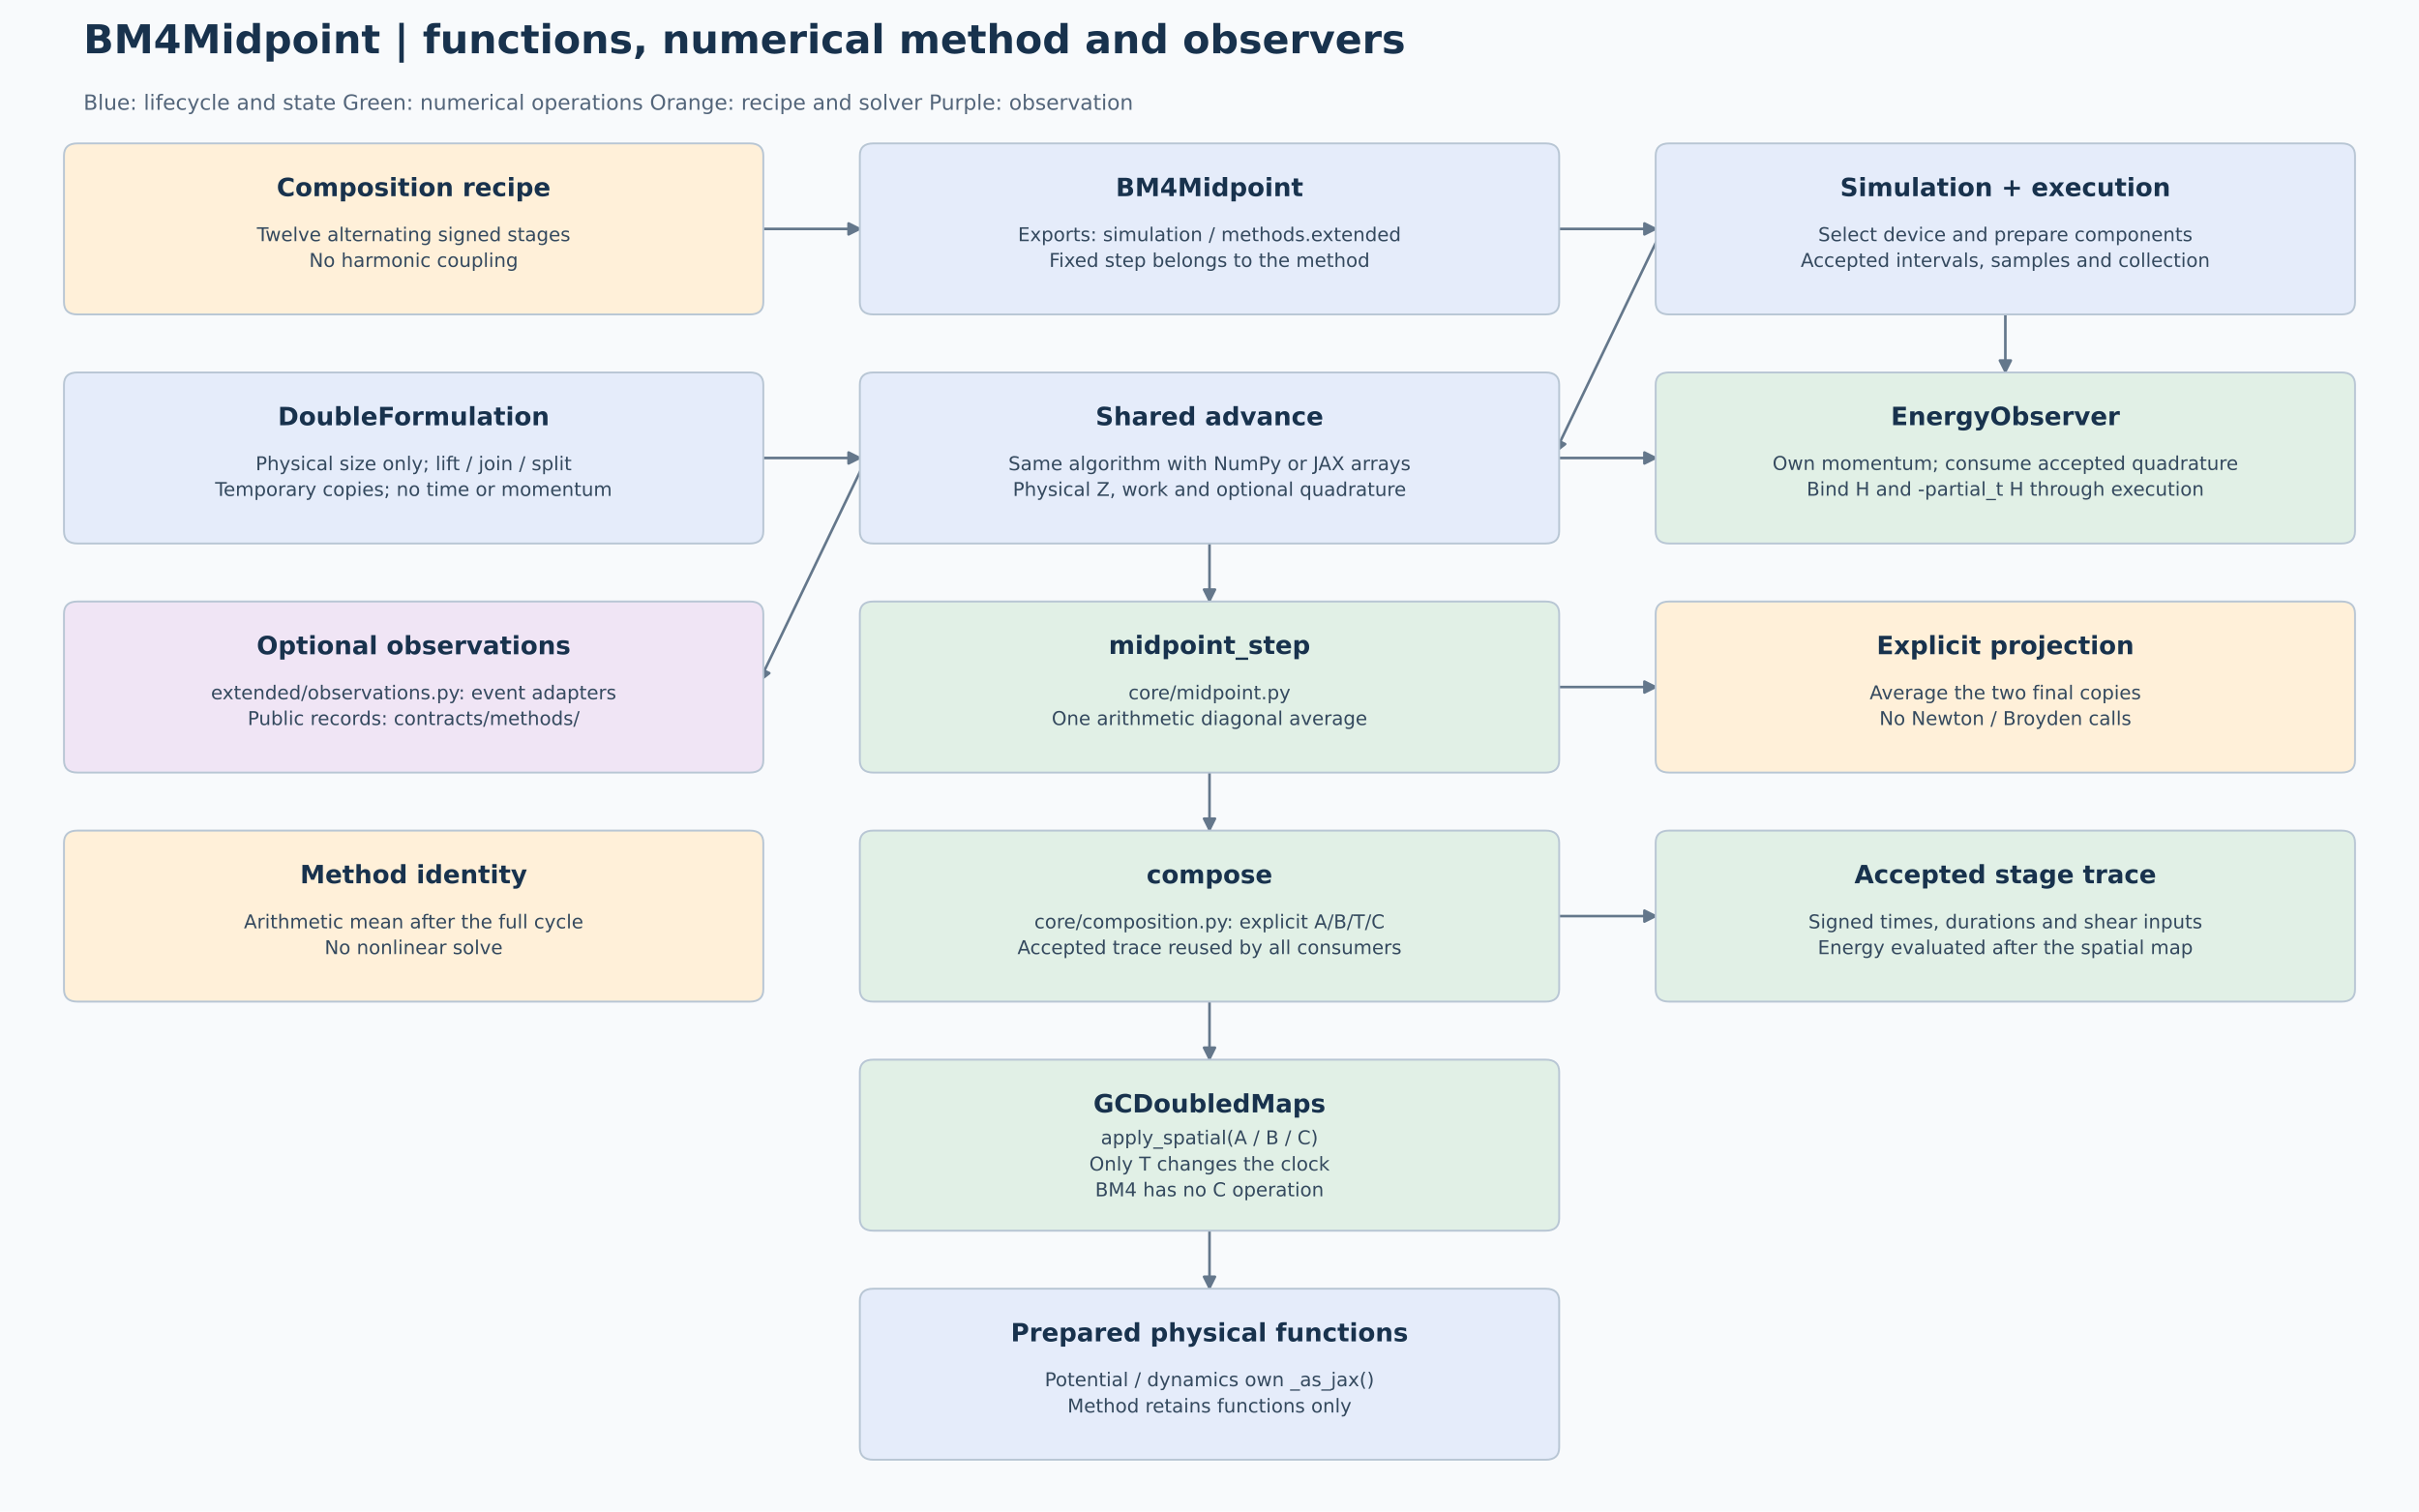
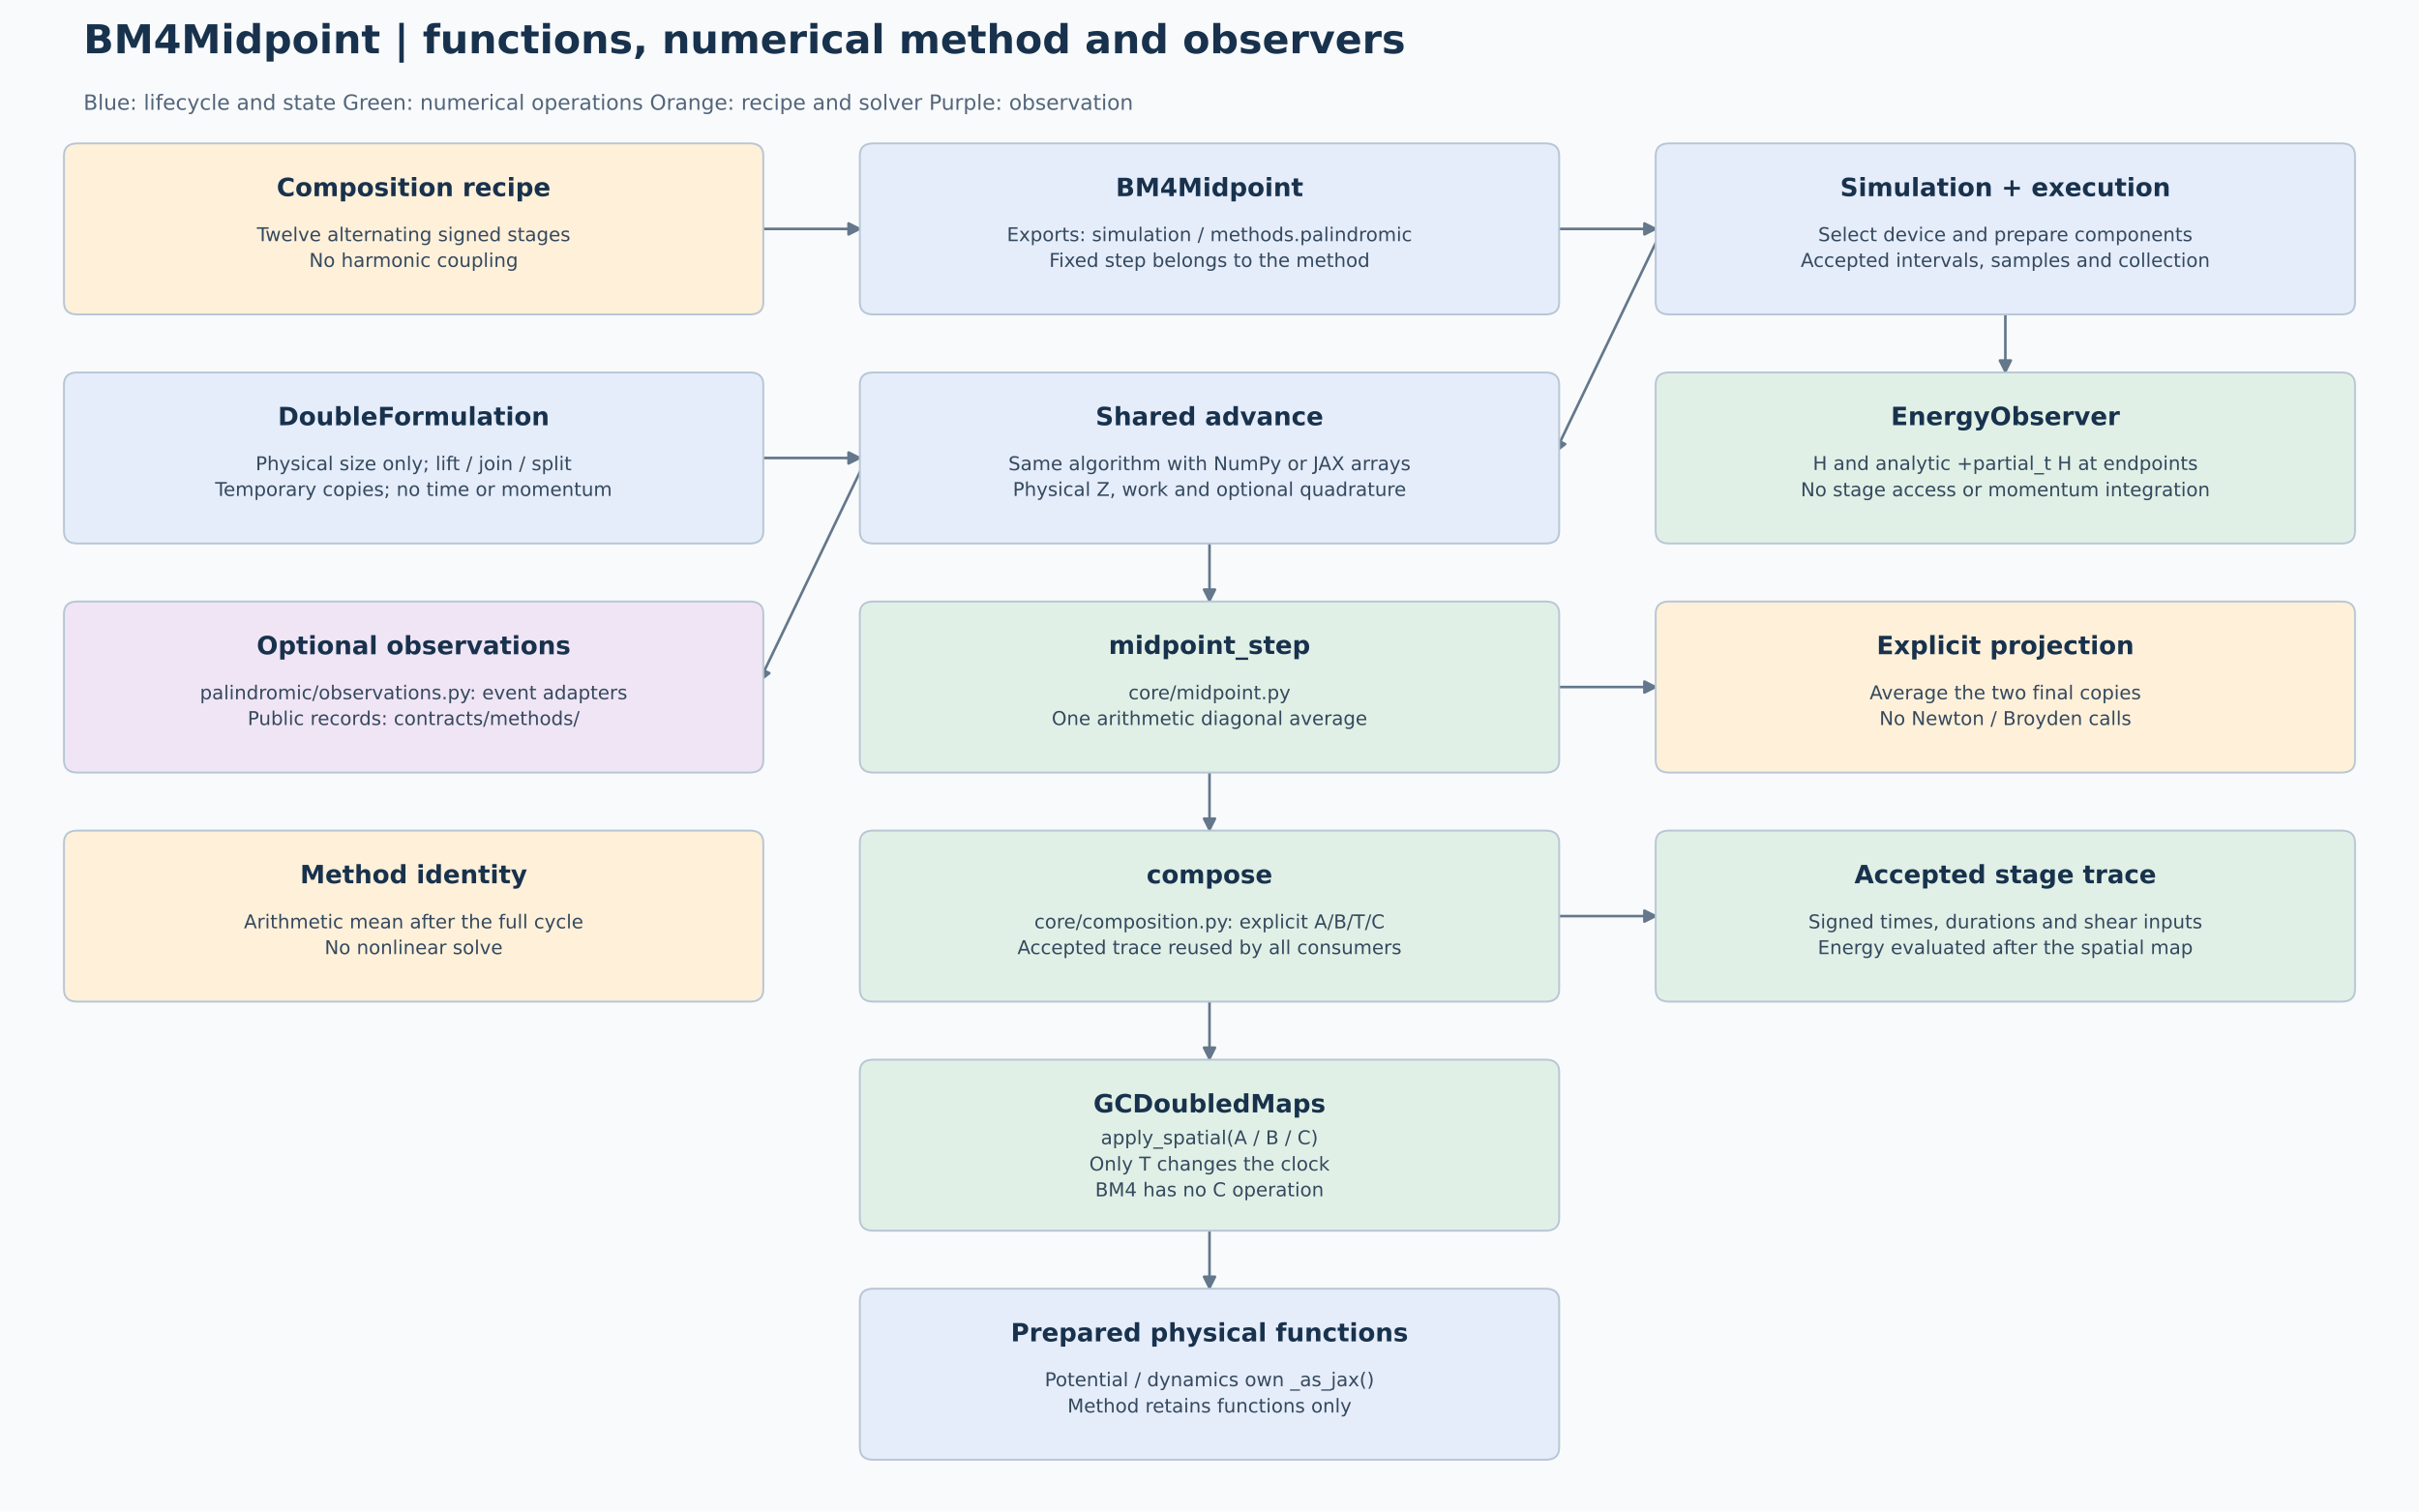
<svg xmlns="http://www.w3.org/2000/svg" width="1152pt" height="720pt" viewBox="0 0 1152 720" version="1.1">
  <defs>
    <style type="text/css">*{stroke-linejoin: round; stroke-linecap: butt}</style>
  </defs>
  <g id="figure_1">
    <g id="patch_1">
      <path d="M 0 720 L 1152 720 L 1152 0 L 0 0 z " style="fill: #f8fafc" />
    </g>
    <g id="axes_1">
      <g id="patch_2">
        <path d="M 362.288 109.039 Q 386.497 109.039 409.309 109.039 " clip-path="url(#pb098db616b)" style="fill: none; stroke: #64778b; stroke-width: 1.25; stroke-linecap: round" />
        <path d="M 404.109 106.439 L 409.309 109.039 L 404.109 111.639 z " clip-path="url(#pb098db616b)" style="fill: #64778b; stroke: #64778b; stroke-width: 1.25; stroke-linecap: round" />
      </g>
      <g id="patch_3">
        <path d="M 741.296 109.039 Q 765.505 109.039 788.317 109.039 " clip-path="url(#pb098db616b)" style="fill: none; stroke: #64778b; stroke-width: 1.25; stroke-linecap: round" />
        <path d="M 783.117 106.439 L 788.317 109.039 L 783.117 111.639 z " clip-path="url(#pb098db616b)" style="fill: #64778b; stroke: #64778b; stroke-width: 1.25; stroke-linecap: round" />
      </g>
      <g id="patch_4">
        <path d="M 790.847 110.841 Q 765.505 163.594 740.768 215.088 " clip-path="url(#pb098db616b)" style="fill: none; stroke: #64778b; stroke-width: 1.25; stroke-linecap: round" />
        <path d="M 745.363 211.527 L 740.768 215.088 L 740.676 209.275 z " clip-path="url(#pb098db616b)" style="fill: #64778b; stroke: #64778b; stroke-width: 1.25; stroke-linecap: round" />
      </g>
      <g id="patch_5">
        <path d="M 362.288 218.153 Q 386.497 218.153 409.309 218.153 " clip-path="url(#pb098db616b)" style="fill: none; stroke: #64778b; stroke-width: 1.25; stroke-linecap: round" />
        <path d="M 404.109 215.553 L 409.309 218.153 L 404.109 220.753 z " clip-path="url(#pb098db616b)" style="fill: #64778b; stroke: #64778b; stroke-width: 1.25; stroke-linecap: round" />
      </g>
      <g id="patch_6">
        <path d="M 576 257.976 Q 576 272.707 576 286.041 " clip-path="url(#pb098db616b)" style="fill: none; stroke: #64778b; stroke-width: 1.25; stroke-linecap: round" />
        <path d="M 578.6 280.841 L 576 286.041 L 573.4 280.841 z " clip-path="url(#pb098db616b)" style="fill: #64778b; stroke: #64778b; stroke-width: 1.25; stroke-linecap: round" />
      </g>
      <g id="patch_7">
        <path d="M 955.008 148.863 Q 955.008 163.594 955.008 176.928 " clip-path="url(#pb098db616b)" style="fill: none; stroke: #64778b; stroke-width: 1.25; stroke-linecap: round" />
        <path d="M 957.608 171.728 L 955.008 176.928 L 952.408 171.728 z " clip-path="url(#pb098db616b)" style="fill: #64778b; stroke: #64778b; stroke-width: 1.25; stroke-linecap: round" />
      </g>
      <g id="patch_8">
-         <path d="M 741.296 218.153 Q 765.505 218.153 788.317 218.153 " clip-path="url(#pb098db616b)" style="fill: none; stroke: #64778b; stroke-width: 1.25; stroke-linecap: round" />
-         <path d="M 783.117 215.553 L 788.317 218.153 L 783.117 220.753 z " clip-path="url(#pb098db616b)" style="fill: #64778b; stroke: #64778b; stroke-width: 1.25; stroke-linecap: round" />
-       </g>
-       <g id="patch_9">
        <path d="M 411.839 219.954 Q 386.497 272.708 361.76 324.202 " clip-path="url(#pb098db616b)" style="fill: none; stroke: #64778b; stroke-width: 1.25; stroke-linecap: round" />
        <path d="M 366.355 320.64 L 361.76 324.202 L 361.668 318.389 z " clip-path="url(#pb098db616b)" style="fill: #64778b; stroke: #64778b; stroke-width: 1.25; stroke-linecap: round" />
      </g>
-       <g id="patch_10">
+       <g id="patch_9">
        <path d="M 576 367.089 Q 576 381.821 576 395.155 " clip-path="url(#pb098db616b)" style="fill: none; stroke: #64778b; stroke-width: 1.25; stroke-linecap: round" />
        <path d="M 578.6 389.955 L 576 395.155 L 573.4 389.955 z " clip-path="url(#pb098db616b)" style="fill: #64778b; stroke: #64778b; stroke-width: 1.25; stroke-linecap: round" />
      </g>
-       <g id="patch_11">
+       <g id="patch_10">
        <path d="M 741.296 327.266 Q 765.505 327.266 788.317 327.266 " clip-path="url(#pb098db616b)" style="fill: none; stroke: #64778b; stroke-width: 1.25; stroke-linecap: round" />
        <path d="M 783.117 324.666 L 788.317 327.266 L 783.117 329.866 z " clip-path="url(#pb098db616b)" style="fill: #64778b; stroke: #64778b; stroke-width: 1.25; stroke-linecap: round" />
      </g>
-       <g id="patch_12">
+       <g id="patch_11">
        <path d="M 741.296 436.379 Q 765.505 436.379 788.317 436.379 " clip-path="url(#pb098db616b)" style="fill: none; stroke: #64778b; stroke-width: 1.25; stroke-linecap: round" />
        <path d="M 783.117 433.779 L 788.317 436.379 L 783.117 438.979 z " clip-path="url(#pb098db616b)" style="fill: #64778b; stroke: #64778b; stroke-width: 1.25; stroke-linecap: round" />
      </g>
-       <g id="patch_13">
+       <g id="patch_12">
        <path d="M 576 476.203 Q 576 490.934 576 504.268 " clip-path="url(#pb098db616b)" style="fill: none; stroke: #64778b; stroke-width: 1.25; stroke-linecap: round" />
        <path d="M 578.6 499.068 L 576 504.268 L 573.4 499.068 z " clip-path="url(#pb098db616b)" style="fill: #64778b; stroke: #64778b; stroke-width: 1.25; stroke-linecap: round" />
      </g>
-       <g id="patch_14">
+       <g id="patch_13">
        <path d="M 576 585.316 Q 576 600.048 576 613.382 " clip-path="url(#pb098db616b)" style="fill: none; stroke: #64778b; stroke-width: 1.25; stroke-linecap: round" />
        <path d="M 578.6 608.182 L 576 613.382 L 573.4 608.182 z " clip-path="url(#pb098db616b)" style="fill: #64778b; stroke: #64778b; stroke-width: 1.25; stroke-linecap: round" />
      </g>
+       <g id="patch_14">
+         <path d="M 36.922 149.775 L 357.062 149.775 Q 363.514 149.775 363.514 143.955 L 363.514 74.123 Q 363.514 68.304 357.062 68.304 L 36.922 68.304 Q 30.47 68.304 30.47 74.123 L 30.47 143.955 Q 30.47 149.775 36.922 149.775 z " clip-path="url(#pb098db616b)" style="fill: #fff0d9; stroke: #b8c6d4; stroke-width: 0.9; stroke-linejoin: miter" />
+       </g>
      <g id="patch_15">
-         <path d="M 36.922 149.775 L 357.062 149.775 Q 363.514 149.775 363.514 143.955 L 363.514 74.123 Q 363.514 68.304 357.062 68.304 L 36.922 68.304 Q 30.47 68.304 30.47 74.123 L 30.47 143.955 Q 30.47 149.775 36.922 149.775 z " clip-path="url(#pb098db616b)" style="fill: #fff0d9; stroke: #b8c6d4; stroke-width: 0.9; stroke-linejoin: miter" />
+         <path d="M 415.93 149.775 L 736.07 149.775 Q 742.522 149.775 742.522 143.955 L 742.522 74.123 Q 742.522 68.304 736.07 68.304 L 415.93 68.304 Q 409.478 68.304 409.478 74.123 L 409.478 143.955 Q 409.478 149.775 415.93 149.775 z " clip-path="url(#pb098db616b)" style="fill: #e5ecfa; stroke: #b8c6d4; stroke-width: 0.9; stroke-linejoin: miter" />
      </g>
      <g id="patch_16">
-         <path d="M 415.93 149.775 L 736.07 149.775 Q 742.522 149.775 742.522 143.955 L 742.522 74.123 Q 742.522 68.304 736.07 68.304 L 415.93 68.304 Q 409.478 68.304 409.478 74.123 L 409.478 143.955 Q 409.478 149.775 415.93 149.775 z " clip-path="url(#pb098db616b)" style="fill: #e5ecfa; stroke: #b8c6d4; stroke-width: 0.9; stroke-linejoin: miter" />
+         <path d="M 794.938 149.775 L 1115.078 149.775 Q 1121.53 149.775 1121.53 143.955 L 1121.53 74.123 Q 1121.53 68.304 1115.078 68.304 L 794.938 68.304 Q 788.486 68.304 788.486 74.123 L 788.486 143.955 Q 788.486 149.775 794.938 149.775 z " clip-path="url(#pb098db616b)" style="fill: #e5ecfa; stroke: #b8c6d4; stroke-width: 0.9; stroke-linejoin: miter" />
      </g>
      <g id="patch_17">
-         <path d="M 794.938 149.775 L 1115.078 149.775 Q 1121.53 149.775 1121.53 143.955 L 1121.53 74.123 Q 1121.53 68.304 1115.078 68.304 L 794.938 68.304 Q 788.486 68.304 788.486 74.123 L 788.486 143.955 Q 788.486 149.775 794.938 149.775 z " clip-path="url(#pb098db616b)" style="fill: #e5ecfa; stroke: #b8c6d4; stroke-width: 0.9; stroke-linejoin: miter" />
+         <path d="M 36.922 258.888 L 357.062 258.888 Q 363.514 258.888 363.514 253.069 L 363.514 183.236 Q 363.514 177.417 357.062 177.417 L 36.922 177.417 Q 30.47 177.417 30.47 183.236 L 30.47 253.069 Q 30.47 258.888 36.922 258.888 z " clip-path="url(#pb098db616b)" style="fill: #e5ecfa; stroke: #b8c6d4; stroke-width: 0.9; stroke-linejoin: miter" />
      </g>
      <g id="patch_18">
-         <path d="M 36.922 258.888 L 357.062 258.888 Q 363.514 258.888 363.514 253.069 L 363.514 183.236 Q 363.514 177.417 357.062 177.417 L 36.922 177.417 Q 30.47 177.417 30.47 183.236 L 30.47 253.069 Q 30.47 258.888 36.922 258.888 z " clip-path="url(#pb098db616b)" style="fill: #e5ecfa; stroke: #b8c6d4; stroke-width: 0.9; stroke-linejoin: miter" />
+         <path d="M 415.93 258.888 L 736.07 258.888 Q 742.522 258.888 742.522 253.069 L 742.522 183.236 Q 742.522 177.417 736.07 177.417 L 415.93 177.417 Q 409.478 177.417 409.478 183.236 L 409.478 253.069 Q 409.478 258.888 415.93 258.888 z " clip-path="url(#pb098db616b)" style="fill: #e5ecfa; stroke: #b8c6d4; stroke-width: 0.9; stroke-linejoin: miter" />
      </g>
      <g id="patch_19">
-         <path d="M 415.93 258.888 L 736.07 258.888 Q 742.522 258.888 742.522 253.069 L 742.522 183.236 Q 742.522 177.417 736.07 177.417 L 415.93 177.417 Q 409.478 177.417 409.478 183.236 L 409.478 253.069 Q 409.478 258.888 415.93 258.888 z " clip-path="url(#pb098db616b)" style="fill: #e5ecfa; stroke: #b8c6d4; stroke-width: 0.9; stroke-linejoin: miter" />
+         <path d="M 794.938 258.888 L 1115.078 258.888 Q 1121.53 258.888 1121.53 253.069 L 1121.53 183.236 Q 1121.53 177.417 1115.078 177.417 L 794.938 177.417 Q 788.486 177.417 788.486 183.236 L 788.486 253.069 Q 788.486 258.888 794.938 258.888 z " clip-path="url(#pb098db616b)" style="fill: #e1f0e6; stroke: #b8c6d4; stroke-width: 0.9; stroke-linejoin: miter" />
      </g>
      <g id="patch_20">
-         <path d="M 794.938 258.888 L 1115.078 258.888 Q 1121.53 258.888 1121.53 253.069 L 1121.53 183.236 Q 1121.53 177.417 1115.078 177.417 L 794.938 177.417 Q 788.486 177.417 788.486 183.236 L 788.486 253.069 Q 788.486 258.888 794.938 258.888 z " clip-path="url(#pb098db616b)" style="fill: #e1f0e6; stroke: #b8c6d4; stroke-width: 0.9; stroke-linejoin: miter" />
+         <path d="M 36.922 368.002 L 357.062 368.002 Q 363.514 368.002 363.514 362.182 L 363.514 292.35 Q 363.514 286.53 357.062 286.53 L 36.922 286.53 Q 30.47 286.53 30.47 292.35 L 30.47 362.182 Q 30.47 368.002 36.922 368.002 z " clip-path="url(#pb098db616b)" style="fill: #f0e5f5; stroke: #b8c6d4; stroke-width: 0.9; stroke-linejoin: miter" />
      </g>
      <g id="patch_21">
-         <path d="M 36.922 368.002 L 357.062 368.002 Q 363.514 368.002 363.514 362.182 L 363.514 292.35 Q 363.514 286.53 357.062 286.53 L 36.922 286.53 Q 30.47 286.53 30.47 292.35 L 30.47 362.182 Q 30.47 368.002 36.922 368.002 z " clip-path="url(#pb098db616b)" style="fill: #f0e5f5; stroke: #b8c6d4; stroke-width: 0.9; stroke-linejoin: miter" />
+         <path d="M 415.93 368.002 L 736.07 368.002 Q 742.522 368.002 742.522 362.182 L 742.522 292.35 Q 742.522 286.53 736.07 286.53 L 415.93 286.53 Q 409.478 286.53 409.478 292.35 L 409.478 362.182 Q 409.478 368.002 415.93 368.002 z " clip-path="url(#pb098db616b)" style="fill: #e1f0e6; stroke: #b8c6d4; stroke-width: 0.9; stroke-linejoin: miter" />
      </g>
      <g id="patch_22">
-         <path d="M 415.93 368.002 L 736.07 368.002 Q 742.522 368.002 742.522 362.182 L 742.522 292.35 Q 742.522 286.53 736.07 286.53 L 415.93 286.53 Q 409.478 286.53 409.478 292.35 L 409.478 362.182 Q 409.478 368.002 415.93 368.002 z " clip-path="url(#pb098db616b)" style="fill: #e1f0e6; stroke: #b8c6d4; stroke-width: 0.9; stroke-linejoin: miter" />
+         <path d="M 794.938 368.002 L 1115.078 368.002 Q 1121.53 368.002 1121.53 362.182 L 1121.53 292.35 Q 1121.53 286.53 1115.078 286.53 L 794.938 286.53 Q 788.486 286.53 788.486 292.35 L 788.486 362.182 Q 788.486 368.002 794.938 368.002 z " clip-path="url(#pb098db616b)" style="fill: #fff0d9; stroke: #b8c6d4; stroke-width: 0.9; stroke-linejoin: miter" />
      </g>
      <g id="patch_23">
-         <path d="M 794.938 368.002 L 1115.078 368.002 Q 1121.53 368.002 1121.53 362.182 L 1121.53 292.35 Q 1121.53 286.53 1115.078 286.53 L 794.938 286.53 Q 788.486 286.53 788.486 292.35 L 788.486 362.182 Q 788.486 368.002 794.938 368.002 z " clip-path="url(#pb098db616b)" style="fill: #fff0d9; stroke: #b8c6d4; stroke-width: 0.9; stroke-linejoin: miter" />
+         <path d="M 36.922 477.115 L 357.062 477.115 Q 363.514 477.115 363.514 471.296 L 363.514 401.463 Q 363.514 395.644 357.062 395.644 L 36.922 395.644 Q 30.47 395.644 30.47 401.463 L 30.47 471.296 Q 30.47 477.115 36.922 477.115 z " clip-path="url(#pb098db616b)" style="fill: #fff0d9; stroke: #b8c6d4; stroke-width: 0.9; stroke-linejoin: miter" />
      </g>
      <g id="patch_24">
-         <path d="M 36.922 477.115 L 357.062 477.115 Q 363.514 477.115 363.514 471.296 L 363.514 401.463 Q 363.514 395.644 357.062 395.644 L 36.922 395.644 Q 30.47 395.644 30.47 401.463 L 30.47 471.296 Q 30.47 477.115 36.922 477.115 z " clip-path="url(#pb098db616b)" style="fill: #fff0d9; stroke: #b8c6d4; stroke-width: 0.9; stroke-linejoin: miter" />
+         <path d="M 415.93 477.115 L 736.07 477.115 Q 742.522 477.115 742.522 471.296 L 742.522 401.463 Q 742.522 395.644 736.07 395.644 L 415.93 395.644 Q 409.478 395.644 409.478 401.463 L 409.478 471.296 Q 409.478 477.115 415.93 477.115 z " clip-path="url(#pb098db616b)" style="fill: #e1f0e6; stroke: #b8c6d4; stroke-width: 0.9; stroke-linejoin: miter" />
      </g>
      <g id="patch_25">
-         <path d="M 415.93 477.115 L 736.07 477.115 Q 742.522 477.115 742.522 471.296 L 742.522 401.463 Q 742.522 395.644 736.07 395.644 L 415.93 395.644 Q 409.478 395.644 409.478 401.463 L 409.478 471.296 Q 409.478 477.115 415.93 477.115 z " clip-path="url(#pb098db616b)" style="fill: #e1f0e6; stroke: #b8c6d4; stroke-width: 0.9; stroke-linejoin: miter" />
+         <path d="M 794.938 477.115 L 1115.078 477.115 Q 1121.53 477.115 1121.53 471.296 L 1121.53 401.463 Q 1121.53 395.644 1115.078 395.644 L 794.938 395.644 Q 788.486 395.644 788.486 401.463 L 788.486 471.296 Q 788.486 477.115 794.938 477.115 z " clip-path="url(#pb098db616b)" style="fill: #e1f0e6; stroke: #b8c6d4; stroke-width: 0.9; stroke-linejoin: miter" />
      </g>
      <g id="patch_26">
-         <path d="M 794.938 477.115 L 1115.078 477.115 Q 1121.53 477.115 1121.53 471.296 L 1121.53 401.463 Q 1121.53 395.644 1115.078 395.644 L 794.938 395.644 Q 788.486 395.644 788.486 401.463 L 788.486 471.296 Q 788.486 477.115 794.938 477.115 z " clip-path="url(#pb098db616b)" style="fill: #e1f0e6; stroke: #b8c6d4; stroke-width: 0.9; stroke-linejoin: miter" />
+         <path d="M 415.93 586.228 L 736.07 586.228 Q 742.522 586.228 742.522 580.409 L 742.522 510.576 Q 742.522 504.757 736.07 504.757 L 415.93 504.757 Q 409.478 504.757 409.478 510.576 L 409.478 580.409 Q 409.478 586.228 415.93 586.228 z " clip-path="url(#pb098db616b)" style="fill: #e1f0e6; stroke: #b8c6d4; stroke-width: 0.9; stroke-linejoin: miter" />
      </g>
      <g id="patch_27">
-         <path d="M 415.93 586.228 L 736.07 586.228 Q 742.522 586.228 742.522 580.409 L 742.522 510.576 Q 742.522 504.757 736.07 504.757 L 415.93 504.757 Q 409.478 504.757 409.478 510.576 L 409.478 580.409 Q 409.478 586.228 415.93 586.228 z " clip-path="url(#pb098db616b)" style="fill: #e1f0e6; stroke: #b8c6d4; stroke-width: 0.9; stroke-linejoin: miter" />
-       </g>
-       <g id="patch_28">
        <path d="M 415.93 695.342 L 736.07 695.342 Q 742.522 695.342 742.522 689.522 L 742.522 619.69 Q 742.522 613.871 736.07 613.871 L 415.93 613.871 Q 409.478 613.871 409.478 619.69 L 409.478 689.522 Q 409.478 695.342 415.93 695.342 z " clip-path="url(#pb098db616b)" style="fill: #e5ecfa; stroke: #b8c6d4; stroke-width: 0.9; stroke-linejoin: miter" />
      </g>
      <g id="text_1">
        <text style="font-weight: 700; font-size: 19px; font-family: 'DejaVu Sans', 'Bitstream Vera Sans', 'Computer Modern Sans Serif', 'Lucida Grande', 'Verdana', 'Geneva', 'Lucid', 'Arial', 'Helvetica', 'Avant Garde', sans-serif; text-anchor: start; fill: #18324d" x="39.744" y="25.386" transform="rotate(-0 39.744 25.38557)">BM4Midpoint | functions, numerical method and observers</text>
      </g>
      <g id="text_2">
        <text style="font-size: 10px; font-family: 'DejaVu Sans', 'Bitstream Vera Sans', 'Computer Modern Sans Serif', 'Lucida Grande', 'Verdana', 'Geneva', 'Lucid', 'Arial', 'Helvetica', 'Avant Garde', sans-serif; text-anchor: start; fill: #53657a" x="39.744" y="52.3" transform="rotate(-0 39.744 52.30021)">Blue: lifecycle and state    Green: numerical operations    Orange: recipe and solver    Purple: observation</text>
      </g>
      <g id="text_3">
        <text style="font-weight: 700; font-size: 12px; font-family: 'DejaVu Sans', 'Bitstream Vera Sans', 'Computer Modern Sans Serif', 'Lucida Grande', 'Verdana', 'Geneva', 'Lucid', 'Arial', 'Helvetica', 'Avant Garde', sans-serif; text-anchor: middle; fill: #18324d" x="196.992" y="93.437" transform="rotate(-0 196.992 93.43744)">Composition recipe</text>
      </g>
      <g id="text_4">
        <text style="font-size: 9.1px; font-family: 'DejaVu Sans', 'Bitstream Vera Sans', 'Computer Modern Sans Serif', 'Lucida Grande', 'Verdana', 'Geneva', 'Lucid', 'Arial', 'Helvetica', 'Avant Garde', sans-serif; fill: #34495e" transform="translate(122.3343 114.8745)">Twelve alternating signed stages</text>
        <text style="font-size: 9.1px; font-family: 'DejaVu Sans', 'Bitstream Vera Sans', 'Computer Modern Sans Serif', 'Lucida Grande', 'Verdana', 'Geneva', 'Lucid', 'Arial', 'Helvetica', 'Avant Garde', sans-serif; fill: #34495e" transform="translate(147.2257 127.1389)">No harmonic coupling</text>
      </g>
      <g id="text_5">
        <text style="font-weight: 700; font-size: 12px; font-family: 'DejaVu Sans', 'Bitstream Vera Sans', 'Computer Modern Sans Serif', 'Lucida Grande', 'Verdana', 'Geneva', 'Lucid', 'Arial', 'Helvetica', 'Avant Garde', sans-serif; text-anchor: middle; fill: #18324d" x="576" y="93.437" transform="rotate(-0 576 93.43744)">BM4Midpoint</text>
      </g>
      <g id="text_6">
-         <text style="font-size: 9.1px; font-family: 'DejaVu Sans', 'Bitstream Vera Sans', 'Computer Modern Sans Serif', 'Lucida Grande', 'Verdana', 'Geneva', 'Lucid', 'Arial', 'Helvetica', 'Avant Garde', sans-serif; fill: #34495e" transform="translate(484.7689 114.8745)">Exports: simulation / methods.extended</text>
+         <text style="font-size: 9.1px; font-family: 'DejaVu Sans', 'Bitstream Vera Sans', 'Computer Modern Sans Serif', 'Lucida Grande', 'Verdana', 'Geneva', 'Lucid', 'Arial', 'Helvetica', 'Avant Garde', sans-serif; fill: #34495e" transform="translate(479.4988 114.8745)">Exports: simulation / methods.palindromic</text>
        <text style="font-size: 9.1px; font-family: 'DejaVu Sans', 'Bitstream Vera Sans', 'Computer Modern Sans Serif', 'Lucida Grande', 'Verdana', 'Geneva', 'Lucid', 'Arial', 'Helvetica', 'Avant Garde', sans-serif; fill: #34495e" transform="translate(499.6524 127.1389)">Fixed step belongs to the method</text>
      </g>
      <g id="text_7">
        <text style="font-weight: 700; font-size: 12px; font-family: 'DejaVu Sans', 'Bitstream Vera Sans', 'Computer Modern Sans Serif', 'Lucida Grande', 'Verdana', 'Geneva', 'Lucid', 'Arial', 'Helvetica', 'Avant Garde', sans-serif; text-anchor: middle; fill: #18324d" x="955.008" y="93.437" transform="rotate(-0 955.008 93.43744)">Simulation + execution</text>
      </g>
      <g id="text_8">
        <text style="font-size: 9.1px; font-family: 'DejaVu Sans', 'Bitstream Vera Sans', 'Computer Modern Sans Serif', 'Lucida Grande', 'Verdana', 'Geneva', 'Lucid', 'Arial', 'Helvetica', 'Avant Garde', sans-serif; fill: #34495e" transform="translate(865.8671 114.8745)">Select device and prepare components</text>
        <text style="font-size: 9.1px; font-family: 'DejaVu Sans', 'Bitstream Vera Sans', 'Computer Modern Sans Serif', 'Lucida Grande', 'Verdana', 'Geneva', 'Lucid', 'Arial', 'Helvetica', 'Avant Garde', sans-serif; fill: #34495e" transform="translate(857.5598 127.1389)">Accepted intervals, samples and collection</text>
      </g>
      <g id="text_9">
        <text style="font-weight: 700; font-size: 12px; font-family: 'DejaVu Sans', 'Bitstream Vera Sans', 'Computer Modern Sans Serif', 'Lucida Grande', 'Verdana', 'Geneva', 'Lucid', 'Arial', 'Helvetica', 'Avant Garde', sans-serif; text-anchor: middle; fill: #18324d" x="196.992" y="202.551" transform="rotate(-0 196.992 202.5508)">DoubleFormulation</text>
      </g>
      <g id="text_10">
        <text style="font-size: 9.1px; font-family: 'DejaVu Sans', 'Bitstream Vera Sans', 'Computer Modern Sans Serif', 'Lucida Grande', 'Verdana', 'Geneva', 'Lucid', 'Arial', 'Helvetica', 'Avant Garde', sans-serif; fill: #34495e" transform="translate(121.7158 223.9879)">Physical size only; lift / join / split</text>
        <text style="font-size: 9.1px; font-family: 'DejaVu Sans', 'Bitstream Vera Sans', 'Computer Modern Sans Serif', 'Lucida Grande', 'Verdana', 'Geneva', 'Lucid', 'Arial', 'Helvetica', 'Avant Garde', sans-serif; fill: #34495e" transform="translate(102.4565 236.2523)">Temporary copies; no time or momentum</text>
      </g>
      <g id="text_11">
        <text style="font-weight: 700; font-size: 12px; font-family: 'DejaVu Sans', 'Bitstream Vera Sans', 'Computer Modern Sans Serif', 'Lucida Grande', 'Verdana', 'Geneva', 'Lucid', 'Arial', 'Helvetica', 'Avant Garde', sans-serif; text-anchor: middle; fill: #18324d" x="576" y="202.551" transform="rotate(-0 576 202.5508)">Shared advance</text>
      </g>
      <g id="text_12">
        <text style="font-size: 9.1px; font-family: 'DejaVu Sans', 'Bitstream Vera Sans', 'Computer Modern Sans Serif', 'Lucida Grande', 'Verdana', 'Geneva', 'Lucid', 'Arial', 'Helvetica', 'Avant Garde', sans-serif; fill: #34495e" transform="translate(480.2005 223.9879)">Same algorithm with NumPy or JAX arrays</text>
        <text style="font-size: 9.1px; font-family: 'DejaVu Sans', 'Bitstream Vera Sans', 'Computer Modern Sans Serif', 'Lucida Grande', 'Verdana', 'Geneva', 'Lucid', 'Arial', 'Helvetica', 'Avant Garde', sans-serif; fill: #34495e" transform="translate(482.3446 236.2523)">Physical Z, work and optional quadrature</text>
      </g>
      <g id="text_13">
        <text style="font-weight: 700; font-size: 12px; font-family: 'DejaVu Sans', 'Bitstream Vera Sans', 'Computer Modern Sans Serif', 'Lucida Grande', 'Verdana', 'Geneva', 'Lucid', 'Arial', 'Helvetica', 'Avant Garde', sans-serif; text-anchor: middle; fill: #18324d" x="955.008" y="202.504" transform="rotate(-0 955.008 202.504)">EnergyObserver</text>
      </g>
      <g id="text_14">
-         <text style="font-size: 9.1px; font-family: 'DejaVu Sans', 'Bitstream Vera Sans', 'Computer Modern Sans Serif', 'Lucida Grande', 'Verdana', 'Geneva', 'Lucid', 'Arial', 'Helvetica', 'Avant Garde', sans-serif; fill: #34495e" transform="translate(844.1245 223.8614)">Own momentum; consume accepted quadrature</text>
-         <text style="font-size: 9.1px; font-family: 'DejaVu Sans', 'Bitstream Vera Sans', 'Computer Modern Sans Serif', 'Lucida Grande', 'Verdana', 'Geneva', 'Lucid', 'Arial', 'Helvetica', 'Avant Garde', sans-serif; fill: #34495e" transform="translate(860.3758 236.1257)">Bind H and -partial_t H through execution</text>
+         <text style="font-size: 9.1px; font-family: 'DejaVu Sans', 'Bitstream Vera Sans', 'Computer Modern Sans Serif', 'Lucida Grande', 'Verdana', 'Geneva', 'Lucid', 'Arial', 'Helvetica', 'Avant Garde', sans-serif; fill: #34495e" transform="translate(863.3241 223.8614)">H and analytic +partial_t H at endpoints</text>
+         <text style="font-size: 9.1px; font-family: 'DejaVu Sans', 'Bitstream Vera Sans', 'Computer Modern Sans Serif', 'Lucida Grande', 'Verdana', 'Geneva', 'Lucid', 'Arial', 'Helvetica', 'Avant Garde', sans-serif; fill: #34495e" transform="translate(857.5484 236.3788)">No stage access or momentum integration</text>
      </g>
      <g id="text_15">
        <text style="font-weight: 700; font-size: 12px; font-family: 'DejaVu Sans', 'Bitstream Vera Sans', 'Computer Modern Sans Serif', 'Lucida Grande', 'Verdana', 'Geneva', 'Lucid', 'Arial', 'Helvetica', 'Avant Garde', sans-serif; text-anchor: middle; fill: #18324d" x="196.992" y="311.664" transform="rotate(-0 196.992 311.6642)">Optional observations</text>
      </g>
      <g id="text_16">
-         <text style="font-size: 9.1px; font-family: 'DejaVu Sans', 'Bitstream Vera Sans', 'Computer Modern Sans Serif', 'Lucida Grande', 'Verdana', 'Geneva', 'Lucid', 'Arial', 'Helvetica', 'Avant Garde', sans-serif; fill: #34495e" transform="translate(100.4623 333.1013)">extended/observations.py: event adapters</text>
+         <text style="font-size: 9.1px; font-family: 'DejaVu Sans', 'Bitstream Vera Sans', 'Computer Modern Sans Serif', 'Lucida Grande', 'Verdana', 'Geneva', 'Lucid', 'Arial', 'Helvetica', 'Avant Garde', sans-serif; fill: #34495e" transform="translate(95.19215 333.1013)">palindromic/observations.py: event adapters</text>
        <text style="font-size: 9.1px; font-family: 'DejaVu Sans', 'Bitstream Vera Sans', 'Computer Modern Sans Serif', 'Lucida Grande', 'Verdana', 'Geneva', 'Lucid', 'Arial', 'Helvetica', 'Avant Garde', sans-serif; fill: #34495e" transform="translate(117.923 345.3657)">Public records: contracts/methods/</text>
      </g>
      <g id="text_17">
        <text style="font-weight: 700; font-size: 12px; font-family: 'DejaVu Sans', 'Bitstream Vera Sans', 'Computer Modern Sans Serif', 'Lucida Grande', 'Verdana', 'Geneva', 'Lucid', 'Arial', 'Helvetica', 'Avant Garde', sans-serif; text-anchor: middle; fill: #18324d" x="576" y="311.497" transform="rotate(-0 576 311.4974)">midpoint_step</text>
      </g>
      <g id="text_18">
        <text style="font-size: 9.1px; font-family: 'DejaVu Sans', 'Bitstream Vera Sans', 'Computer Modern Sans Serif', 'Lucida Grande', 'Verdana', 'Geneva', 'Lucid', 'Arial', 'Helvetica', 'Avant Garde', sans-serif; fill: #34495e" transform="translate(537.3975 333.1013)">core/midpoint.py</text>
        <text style="font-size: 9.1px; font-family: 'DejaVu Sans', 'Bitstream Vera Sans', 'Computer Modern Sans Serif', 'Lucida Grande', 'Verdana', 'Geneva', 'Lucid', 'Arial', 'Helvetica', 'Avant Garde', sans-serif; fill: #34495e" transform="translate(500.8482 345.3657)">One arithmetic diagonal average</text>
      </g>
      <g id="text_19">
        <text style="font-weight: 700; font-size: 12px; font-family: 'DejaVu Sans', 'Bitstream Vera Sans', 'Computer Modern Sans Serif', 'Lucida Grande', 'Verdana', 'Geneva', 'Lucid', 'Arial', 'Helvetica', 'Avant Garde', sans-serif; text-anchor: middle; fill: #18324d" x="955.008" y="311.617" transform="rotate(-0 955.008 311.6174)">Explicit projection</text>
      </g>
      <g id="text_20">
        <text style="font-size: 9.1px; font-family: 'DejaVu Sans', 'Bitstream Vera Sans', 'Computer Modern Sans Serif', 'Lucida Grande', 'Verdana', 'Geneva', 'Lucid', 'Arial', 'Helvetica', 'Avant Garde', sans-serif; fill: #34495e" transform="translate(890.3731 333.1013)">Average the two final copies</text>
        <text style="font-size: 9.1px; font-family: 'DejaVu Sans', 'Bitstream Vera Sans', 'Computer Modern Sans Serif', 'Lucida Grande', 'Verdana', 'Geneva', 'Lucid', 'Arial', 'Helvetica', 'Avant Garde', sans-serif; fill: #34495e" transform="translate(894.9999 345.3657)">No Newton / Broyden calls</text>
      </g>
      <g id="text_21">
        <text style="font-weight: 700; font-size: 12px; font-family: 'DejaVu Sans', 'Bitstream Vera Sans', 'Computer Modern Sans Serif', 'Lucida Grande', 'Verdana', 'Geneva', 'Lucid', 'Arial', 'Helvetica', 'Avant Garde', sans-serif; text-anchor: middle; fill: #18324d" x="196.992" y="420.731" transform="rotate(-0 196.992 420.7308)">Method identity</text>
      </g>
      <g id="text_22">
        <text style="font-size: 9.1px; font-family: 'DejaVu Sans', 'Bitstream Vera Sans', 'Computer Modern Sans Serif', 'Lucida Grande', 'Verdana', 'Geneva', 'Lucid', 'Arial', 'Helvetica', 'Avant Garde', sans-serif; fill: #34495e" transform="translate(116.1577 442.2147)">Arithmetic mean after the full cycle</text>
        <text style="font-size: 9.1px; font-family: 'DejaVu Sans', 'Bitstream Vera Sans', 'Computer Modern Sans Serif', 'Lucida Grande', 'Verdana', 'Geneva', 'Lucid', 'Arial', 'Helvetica', 'Avant Garde', sans-serif; fill: #34495e" transform="translate(154.5796 454.4791)">No nonlinear solve</text>
      </g>
      <g id="text_23">
        <text style="font-weight: 700; font-size: 12px; font-family: 'DejaVu Sans', 'Bitstream Vera Sans', 'Computer Modern Sans Serif', 'Lucida Grande', 'Verdana', 'Geneva', 'Lucid', 'Arial', 'Helvetica', 'Avant Garde', sans-serif; text-anchor: middle; fill: #18324d" x="576" y="420.778" transform="rotate(-0 576 420.7776)">compose</text>
      </g>
      <g id="text_24">
        <text style="font-size: 9.1px; font-family: 'DejaVu Sans', 'Bitstream Vera Sans', 'Computer Modern Sans Serif', 'Lucida Grande', 'Verdana', 'Geneva', 'Lucid', 'Arial', 'Helvetica', 'Avant Garde', sans-serif; fill: #34495e" transform="translate(492.5829 442.2147)">core/composition.py: explicit A/B/T/C</text>
        <text style="font-size: 9.1px; font-family: 'DejaVu Sans', 'Bitstream Vera Sans', 'Computer Modern Sans Serif', 'Lucida Grande', 'Verdana', 'Geneva', 'Lucid', 'Arial', 'Helvetica', 'Avant Garde', sans-serif; fill: #34495e" transform="translate(484.5258 454.4791)">Accepted trace reused by all consumers</text>
      </g>
      <g id="text_25">
        <text style="font-weight: 700; font-size: 12px; font-family: 'DejaVu Sans', 'Bitstream Vera Sans', 'Computer Modern Sans Serif', 'Lucida Grande', 'Verdana', 'Geneva', 'Lucid', 'Arial', 'Helvetica', 'Avant Garde', sans-serif; text-anchor: middle; fill: #18324d" x="955.008" y="420.731" transform="rotate(-0 955.008 420.7308)">Accepted stage trace</text>
      </g>
      <g id="text_26">
        <text style="font-size: 9.1px; font-family: 'DejaVu Sans', 'Bitstream Vera Sans', 'Computer Modern Sans Serif', 'Lucida Grande', 'Verdana', 'Geneva', 'Lucid', 'Arial', 'Helvetica', 'Avant Garde', sans-serif; fill: #34495e" transform="translate(861.2062 442.2147)">Signed times, durations and shear inputs</text>
        <text style="font-size: 9.1px; font-family: 'DejaVu Sans', 'Bitstream Vera Sans', 'Computer Modern Sans Serif', 'Lucida Grande', 'Verdana', 'Geneva', 'Lucid', 'Arial', 'Helvetica', 'Avant Garde', sans-serif; fill: #34495e" transform="translate(865.6709 454.4791)">Energy evaluated after the spatial map</text>
      </g>
      <g id="text_27">
        <text style="font-weight: 700; font-size: 12px; font-family: 'DejaVu Sans', 'Bitstream Vera Sans', 'Computer Modern Sans Serif', 'Lucida Grande', 'Verdana', 'Geneva', 'Lucid', 'Arial', 'Helvetica', 'Avant Garde', sans-serif; text-anchor: middle; fill: #18324d" x="576" y="529.891" transform="rotate(-0 576 529.891)">GCDoubledMaps</text>
      </g>
      <g id="text_28">
        <text style="font-size: 9.1px; font-family: 'DejaVu Sans', 'Bitstream Vera Sans', 'Computer Modern Sans Serif', 'Lucida Grande', 'Verdana', 'Geneva', 'Lucid', 'Arial', 'Helvetica', 'Avant Garde', sans-serif; fill: #34495e" transform="translate(524.2437 545.0694)">apply_spatial(A / B / C)</text>
        <text style="font-size: 9.1px; font-family: 'DejaVu Sans', 'Bitstream Vera Sans', 'Computer Modern Sans Serif', 'Lucida Grande', 'Verdana', 'Geneva', 'Lucid', 'Arial', 'Helvetica', 'Avant Garde', sans-serif; fill: #34495e" transform="translate(518.7454 557.5869)">Only T changes the clock</text>
        <text style="font-size: 9.1px; font-family: 'DejaVu Sans', 'Bitstream Vera Sans', 'Computer Modern Sans Serif', 'Lucida Grande', 'Verdana', 'Geneva', 'Lucid', 'Arial', 'Helvetica', 'Avant Garde', sans-serif; fill: #34495e" transform="translate(521.5401 569.8512)">BM4 has no C operation</text>
      </g>
      <g id="text_29">
        <text style="font-weight: 700; font-size: 12px; font-family: 'DejaVu Sans', 'Bitstream Vera Sans', 'Computer Modern Sans Serif', 'Lucida Grande', 'Verdana', 'Geneva', 'Lucid', 'Arial', 'Helvetica', 'Avant Garde', sans-serif; text-anchor: middle; fill: #18324d" x="576" y="638.958" transform="rotate(-0 576 638.9576)">Prepared physical functions</text>
      </g>
      <g id="text_30">
        <text style="font-size: 9.1px; font-family: 'DejaVu Sans', 'Bitstream Vera Sans', 'Computer Modern Sans Serif', 'Lucida Grande', 'Verdana', 'Geneva', 'Lucid', 'Arial', 'Helvetica', 'Avant Garde', sans-serif; fill: #34495e" transform="translate(497.5388 660.315)">Potential / dynamics own _as_jax()</text>
        <text style="font-size: 9.1px; font-family: 'DejaVu Sans', 'Bitstream Vera Sans', 'Computer Modern Sans Serif', 'Lucida Grande', 'Verdana', 'Geneva', 'Lucid', 'Arial', 'Helvetica', 'Avant Garde', sans-serif; fill: #34495e" transform="translate(508.3579 672.8324)">Method retains functions only</text>
      </g>
    </g>
  </g>
  <defs>
    <clipPath id="pb098db616b">
      <rect x="11.52" y="7.2" width="1128.96" height="705.6" />
    </clipPath>
  </defs>
</svg>
